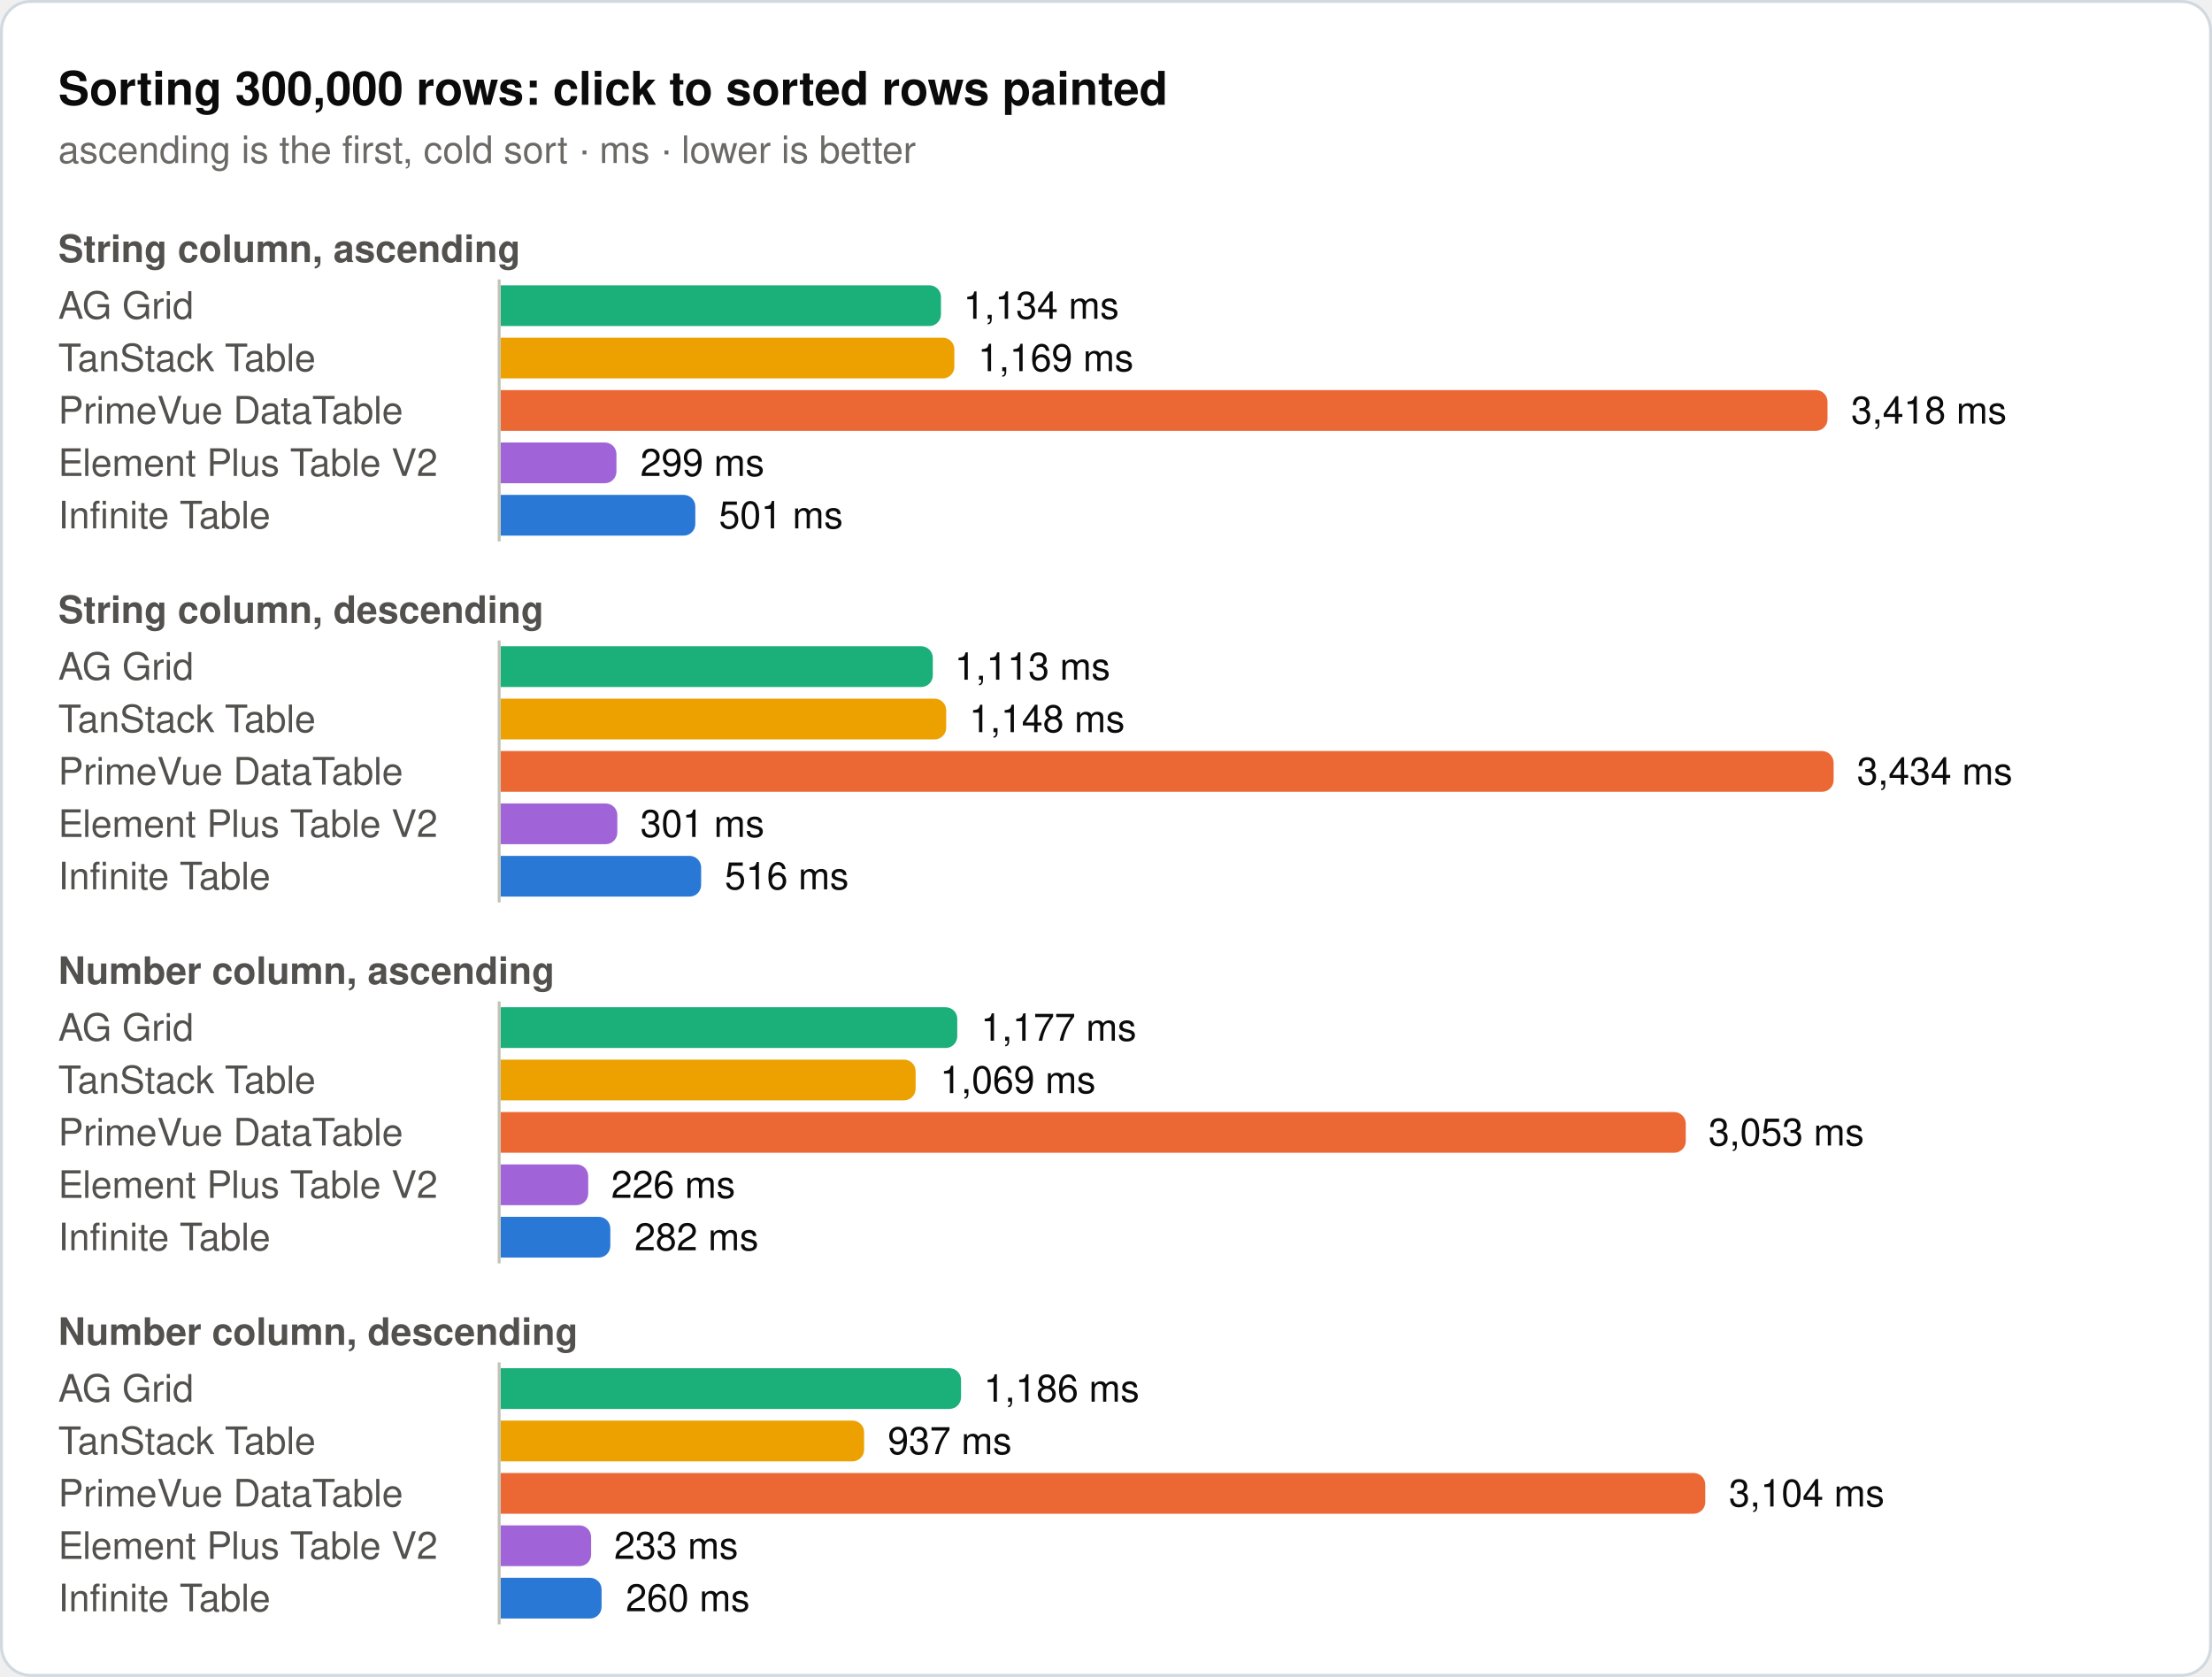
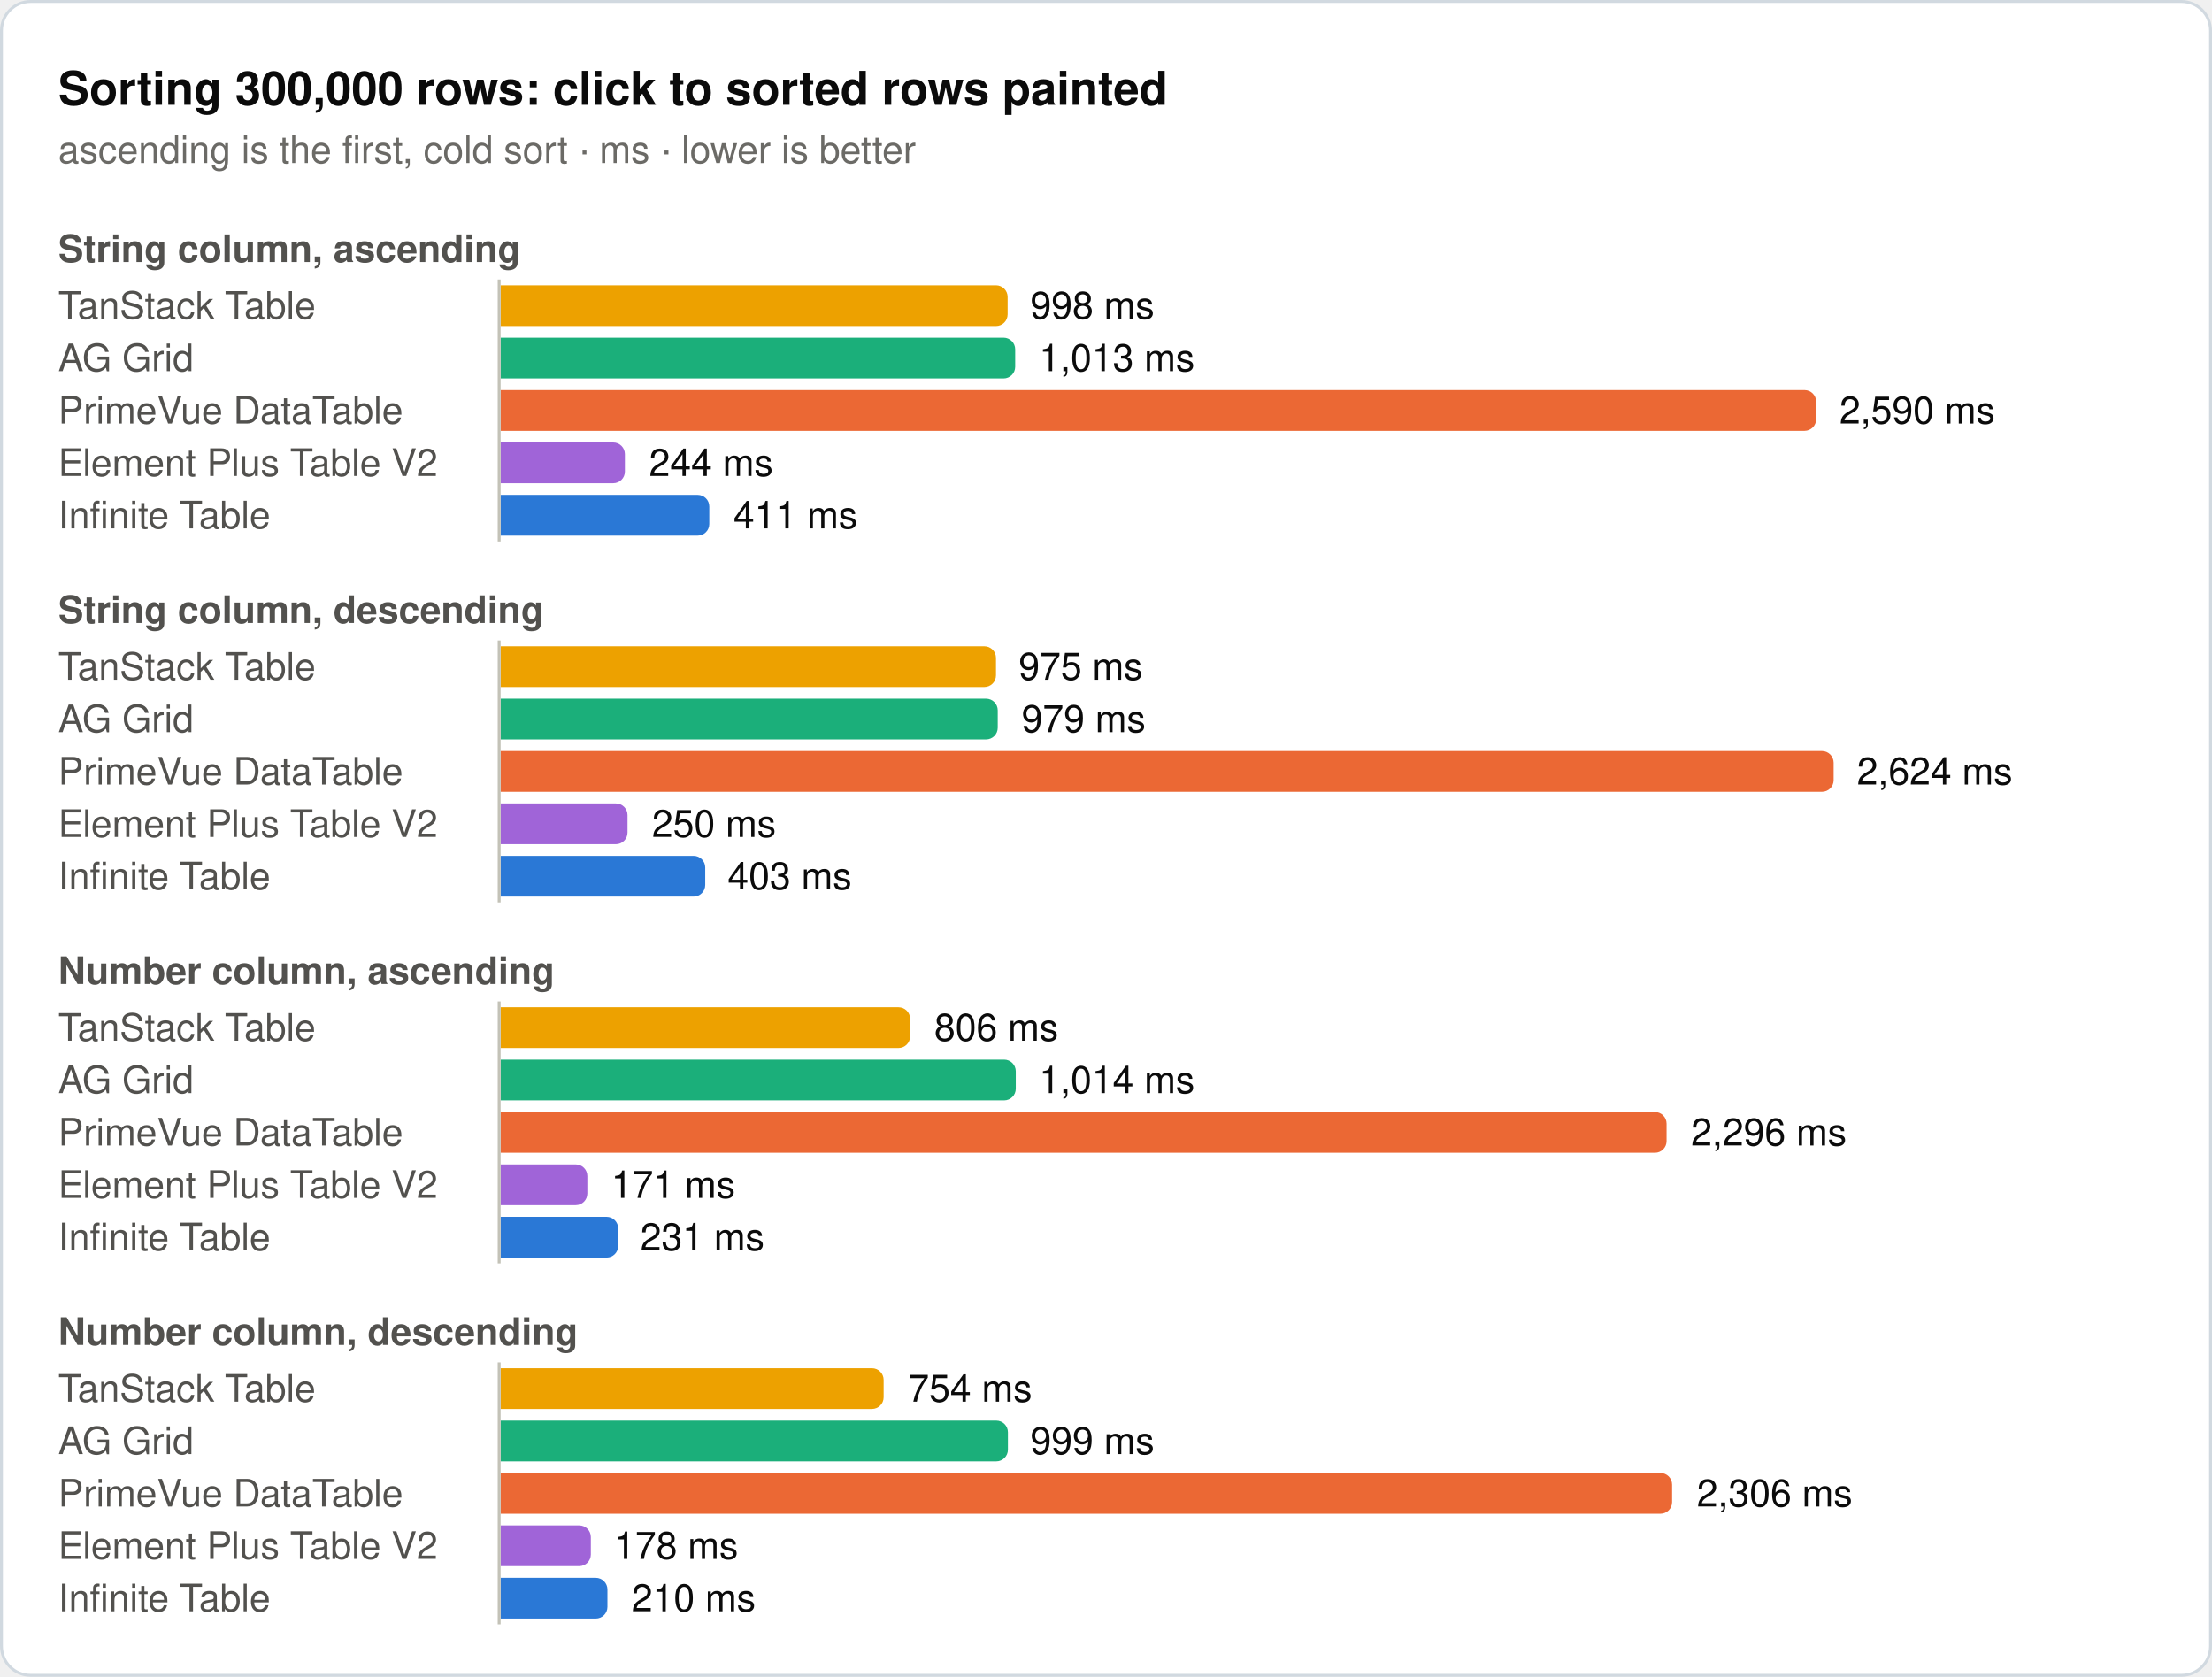
<svg xmlns="http://www.w3.org/2000/svg" width="760" height="576" viewBox="0 0 760 576" role="img">
  <rect x="0.5" y="0.5" width="759" height="575" rx="10" fill="#ffffff" stroke="#d1d9e0" />
  <text x="20" y="36" font-family="system-ui, -apple-system, 'Segoe UI', Helvetica, Arial, sans-serif" font-size="16" font-weight="600" fill="#0b0b0b">Sorting 300,000 rows: click to sorted rows painted</text>
  <text x="20" y="56" font-family="system-ui, -apple-system, 'Segoe UI', Helvetica, Arial, sans-serif" font-size="13" fill="#6b6a66">ascending is the first, cold sort · ms · lower is better</text>
  <text x="20" y="90" font-family="system-ui, -apple-system, 'Segoe UI', Helvetica, Arial, sans-serif" font-size="13" font-weight="600" fill="#52514e">String column, ascending</text>
-   <text x="20" y="109.5" font-family="system-ui, -apple-system, 'Segoe UI', Helvetica, Arial, sans-serif" font-size="13" fill="#52514e">AG Grid</text>
-   <path d="M172,98H319.3a4,4 0 0 1 4,4V108a4,4 0 0 1 -4,4H172Z" fill="#1baf7a" />
-   <text x="331" y="109.5" font-family="system-ui, -apple-system, 'Segoe UI', Helvetica, Arial, sans-serif" font-size="13" fill="#0b0b0b">1,134 ms</text>
-   <text x="20" y="127.5" font-family="system-ui, -apple-system, 'Segoe UI', Helvetica, Arial, sans-serif" font-size="13" fill="#52514e">TanStack Table</text>
-   <path d="M172,116H323.9a4,4 0 0 1 4,4V126a4,4 0 0 1 -4,4H172Z" fill="#eda100" />
-   <text x="336" y="127.5" font-family="system-ui, -apple-system, 'Segoe UI', Helvetica, Arial, sans-serif" font-size="13" fill="#0b0b0b">1,169 ms</text>
+   <text x="20" y="109.5" font-family="system-ui, -apple-system, 'Segoe UI', Helvetica, Arial, sans-serif" font-size="13" fill="#52514e">TanStack Table</text>
+   <path d="M172,98H342.2a4,4 0 0 1 4,4V108a4,4 0 0 1 -4,4H172Z" fill="#eda100" />
+   <text x="354" y="109.5" font-family="system-ui, -apple-system, 'Segoe UI', Helvetica, Arial, sans-serif" font-size="13" fill="#0b0b0b">998 ms</text>
+   <text x="20" y="127.5" font-family="system-ui, -apple-system, 'Segoe UI', Helvetica, Arial, sans-serif" font-size="13" fill="#52514e">AG Grid</text>
+   <path d="M172,116H344.8a4,4 0 0 1 4,4V126a4,4 0 0 1 -4,4H172Z" fill="#1baf7a" />
+   <text x="357" y="127.5" font-family="system-ui, -apple-system, 'Segoe UI', Helvetica, Arial, sans-serif" font-size="13" fill="#0b0b0b">1,013 ms</text>
  <text x="20" y="145.5" font-family="system-ui, -apple-system, 'Segoe UI', Helvetica, Arial, sans-serif" font-size="13" fill="#52514e">PrimeVue DataTable</text>
-   <path d="M172,134H623.9a4,4 0 0 1 4,4V144a4,4 0 0 1 -4,4H172Z" fill="#eb6834" />
-   <text x="636" y="145.5" font-family="system-ui, -apple-system, 'Segoe UI', Helvetica, Arial, sans-serif" font-size="13" fill="#0b0b0b">3,418 ms</text>
+   <path d="M172,134H620a4,4 0 0 1 4,4V144a4,4 0 0 1 -4,4H172Z" fill="#eb6834" />
+   <text x="632" y="145.5" font-family="system-ui, -apple-system, 'Segoe UI', Helvetica, Arial, sans-serif" font-size="13" fill="#0b0b0b">2,590 ms</text>
  <text x="20" y="163.5" font-family="system-ui, -apple-system, 'Segoe UI', Helvetica, Arial, sans-serif" font-size="13" fill="#52514e">Element Plus Table V2</text>
-   <path d="M172,152H207.8a4,4 0 0 1 4,4V162a4,4 0 0 1 -4,4H172Z" fill="#a064d8" />
-   <text x="220" y="163.5" font-family="system-ui, -apple-system, 'Segoe UI', Helvetica, Arial, sans-serif" font-size="13" fill="#0b0b0b">299 ms</text>
+   <path d="M172,152H210.7a4,4 0 0 1 4,4V162a4,4 0 0 1 -4,4H172Z" fill="#a064d8" />
+   <text x="223" y="163.5" font-family="system-ui, -apple-system, 'Segoe UI', Helvetica, Arial, sans-serif" font-size="13" fill="#0b0b0b">244 ms</text>
  <text x="20" y="181.5" font-family="system-ui, -apple-system, 'Segoe UI', Helvetica, Arial, sans-serif" font-size="13" fill="#52514e">Infinite Table</text>
-   <path d="M172,170H234.9a4,4 0 0 1 4,4V180a4,4 0 0 1 -4,4H172Z" fill="#2a78d6" />
-   <text x="247" y="181.5" font-family="system-ui, -apple-system, 'Segoe UI', Helvetica, Arial, sans-serif" font-size="13" fill="#0b0b0b">501 ms</text>
+   <path d="M172,170H239.7a4,4 0 0 1 4,4V180a4,4 0 0 1 -4,4H172Z" fill="#2a78d6" />
+   <text x="252" y="181.5" font-family="system-ui, -apple-system, 'Segoe UI', Helvetica, Arial, sans-serif" font-size="13" fill="#0b0b0b">411 ms</text>
  <line x1="171.5" y1="96" x2="171.5" y2="186" stroke="#c3c2b7" stroke-width="1" />
  <text x="20" y="214" font-family="system-ui, -apple-system, 'Segoe UI', Helvetica, Arial, sans-serif" font-size="13" font-weight="600" fill="#52514e">String column, descending</text>
-   <text x="20" y="233.5" font-family="system-ui, -apple-system, 'Segoe UI', Helvetica, Arial, sans-serif" font-size="13" fill="#52514e">AG Grid</text>
-   <path d="M172,222H316.5a4,4 0 0 1 4,4V232a4,4 0 0 1 -4,4H172Z" fill="#1baf7a" />
-   <text x="328" y="233.5" font-family="system-ui, -apple-system, 'Segoe UI', Helvetica, Arial, sans-serif" font-size="13" fill="#0b0b0b">1,113 ms</text>
-   <text x="20" y="251.5" font-family="system-ui, -apple-system, 'Segoe UI', Helvetica, Arial, sans-serif" font-size="13" fill="#52514e">TanStack Table</text>
-   <path d="M172,240H321.1a4,4 0 0 1 4,4V250a4,4 0 0 1 -4,4H172Z" fill="#eda100" />
-   <text x="333" y="251.5" font-family="system-ui, -apple-system, 'Segoe UI', Helvetica, Arial, sans-serif" font-size="13" fill="#0b0b0b">1,148 ms</text>
+   <text x="20" y="233.5" font-family="system-ui, -apple-system, 'Segoe UI', Helvetica, Arial, sans-serif" font-size="13" fill="#52514e">TanStack Table</text>
+   <path d="M172,222H338.2a4,4 0 0 1 4,4V232a4,4 0 0 1 -4,4H172Z" fill="#eda100" />
+   <text x="350" y="233.5" font-family="system-ui, -apple-system, 'Segoe UI', Helvetica, Arial, sans-serif" font-size="13" fill="#0b0b0b">975 ms</text>
+   <text x="20" y="251.5" font-family="system-ui, -apple-system, 'Segoe UI', Helvetica, Arial, sans-serif" font-size="13" fill="#52514e">AG Grid</text>
+   <path d="M172,240H338.8a4,4 0 0 1 4,4V250a4,4 0 0 1 -4,4H172Z" fill="#1baf7a" />
+   <text x="351" y="251.5" font-family="system-ui, -apple-system, 'Segoe UI', Helvetica, Arial, sans-serif" font-size="13" fill="#0b0b0b">979 ms</text>
  <text x="20" y="269.5" font-family="system-ui, -apple-system, 'Segoe UI', Helvetica, Arial, sans-serif" font-size="13" fill="#52514e">PrimeVue DataTable</text>
  <path d="M172,258H626a4,4 0 0 1 4,4V268a4,4 0 0 1 -4,4H172Z" fill="#eb6834" />
-   <text x="638" y="269.5" font-family="system-ui, -apple-system, 'Segoe UI', Helvetica, Arial, sans-serif" font-size="13" fill="#0b0b0b">3,434 ms</text>
+   <text x="638" y="269.5" font-family="system-ui, -apple-system, 'Segoe UI', Helvetica, Arial, sans-serif" font-size="13" fill="#0b0b0b">2,624 ms</text>
  <text x="20" y="287.5" font-family="system-ui, -apple-system, 'Segoe UI', Helvetica, Arial, sans-serif" font-size="13" fill="#52514e">Element Plus Table V2</text>
-   <path d="M172,276H208.1a4,4 0 0 1 4,4V286a4,4 0 0 1 -4,4H172Z" fill="#a064d8" />
-   <text x="220" y="287.5" font-family="system-ui, -apple-system, 'Segoe UI', Helvetica, Arial, sans-serif" font-size="13" fill="#0b0b0b">301 ms</text>
+   <path d="M172,276H211.6a4,4 0 0 1 4,4V286a4,4 0 0 1 -4,4H172Z" fill="#a064d8" />
+   <text x="224" y="287.5" font-family="system-ui, -apple-system, 'Segoe UI', Helvetica, Arial, sans-serif" font-size="13" fill="#0b0b0b">250 ms</text>
  <text x="20" y="305.5" font-family="system-ui, -apple-system, 'Segoe UI', Helvetica, Arial, sans-serif" font-size="13" fill="#52514e">Infinite Table</text>
-   <path d="M172,294H236.9a4,4 0 0 1 4,4V304a4,4 0 0 1 -4,4H172Z" fill="#2a78d6" />
-   <text x="249" y="305.5" font-family="system-ui, -apple-system, 'Segoe UI', Helvetica, Arial, sans-serif" font-size="13" fill="#0b0b0b">516 ms</text>
+   <path d="M172,294H238.3a4,4 0 0 1 4,4V304a4,4 0 0 1 -4,4H172Z" fill="#2a78d6" />
+   <text x="250" y="305.5" font-family="system-ui, -apple-system, 'Segoe UI', Helvetica, Arial, sans-serif" font-size="13" fill="#0b0b0b">403 ms</text>
  <line x1="171.5" y1="220" x2="171.5" y2="310" stroke="#c3c2b7" stroke-width="1" />
  <text x="20" y="338" font-family="system-ui, -apple-system, 'Segoe UI', Helvetica, Arial, sans-serif" font-size="13" font-weight="600" fill="#52514e">Number column, ascending</text>
-   <text x="20" y="357.5" font-family="system-ui, -apple-system, 'Segoe UI', Helvetica, Arial, sans-serif" font-size="13" fill="#52514e">AG Grid</text>
-   <path d="M172,346H324.9a4,4 0 0 1 4,4V356a4,4 0 0 1 -4,4H172Z" fill="#1baf7a" />
-   <text x="337" y="357.5" font-family="system-ui, -apple-system, 'Segoe UI', Helvetica, Arial, sans-serif" font-size="13" fill="#0b0b0b">1,177 ms</text>
-   <text x="20" y="375.5" font-family="system-ui, -apple-system, 'Segoe UI', Helvetica, Arial, sans-serif" font-size="13" fill="#52514e">TanStack Table</text>
-   <path d="M172,364H310.6a4,4 0 0 1 4,4V374a4,4 0 0 1 -4,4H172Z" fill="#eda100" />
-   <text x="323" y="375.5" font-family="system-ui, -apple-system, 'Segoe UI', Helvetica, Arial, sans-serif" font-size="13" fill="#0b0b0b">1,069 ms</text>
+   <text x="20" y="357.5" font-family="system-ui, -apple-system, 'Segoe UI', Helvetica, Arial, sans-serif" font-size="13" fill="#52514e">TanStack Table</text>
+   <path d="M172,346H308.7a4,4 0 0 1 4,4V356a4,4 0 0 1 -4,4H172Z" fill="#eda100" />
+   <text x="321" y="357.5" font-family="system-ui, -apple-system, 'Segoe UI', Helvetica, Arial, sans-serif" font-size="13" fill="#0b0b0b">806 ms</text>
+   <text x="20" y="375.5" font-family="system-ui, -apple-system, 'Segoe UI', Helvetica, Arial, sans-serif" font-size="13" fill="#52514e">AG Grid</text>
+   <path d="M172,364H345a4,4 0 0 1 4,4V374a4,4 0 0 1 -4,4H172Z" fill="#1baf7a" />
+   <text x="357" y="375.5" font-family="system-ui, -apple-system, 'Segoe UI', Helvetica, Arial, sans-serif" font-size="13" fill="#0b0b0b">1,014 ms</text>
  <text x="20" y="393.5" font-family="system-ui, -apple-system, 'Segoe UI', Helvetica, Arial, sans-serif" font-size="13" fill="#52514e">PrimeVue DataTable</text>
-   <path d="M172,382H575.2a4,4 0 0 1 4,4V392a4,4 0 0 1 -4,4H172Z" fill="#eb6834" />
-   <text x="587" y="393.5" font-family="system-ui, -apple-system, 'Segoe UI', Helvetica, Arial, sans-serif" font-size="13" fill="#0b0b0b">3,053 ms</text>
+   <path d="M172,382H568.6a4,4 0 0 1 4,4V392a4,4 0 0 1 -4,4H172Z" fill="#eb6834" />
+   <text x="581" y="393.5" font-family="system-ui, -apple-system, 'Segoe UI', Helvetica, Arial, sans-serif" font-size="13" fill="#0b0b0b">2,296 ms</text>
  <text x="20" y="411.5" font-family="system-ui, -apple-system, 'Segoe UI', Helvetica, Arial, sans-serif" font-size="13" fill="#52514e">Element Plus Table V2</text>
-   <path d="M172,400H198.1a4,4 0 0 1 4,4V410a4,4 0 0 1 -4,4H172Z" fill="#a064d8" />
-   <text x="210" y="411.5" font-family="system-ui, -apple-system, 'Segoe UI', Helvetica, Arial, sans-serif" font-size="13" fill="#0b0b0b">226 ms</text>
+   <path d="M172,400H197.8a4,4 0 0 1 4,4V410a4,4 0 0 1 -4,4H172Z" fill="#a064d8" />
+   <text x="210" y="411.5" font-family="system-ui, -apple-system, 'Segoe UI', Helvetica, Arial, sans-serif" font-size="13" fill="#0b0b0b">171 ms</text>
  <text x="20" y="429.5" font-family="system-ui, -apple-system, 'Segoe UI', Helvetica, Arial, sans-serif" font-size="13" fill="#52514e">Infinite Table</text>
-   <path d="M172,418H205.7a4,4 0 0 1 4,4V428a4,4 0 0 1 -4,4H172Z" fill="#2a78d6" />
-   <text x="218" y="429.5" font-family="system-ui, -apple-system, 'Segoe UI', Helvetica, Arial, sans-serif" font-size="13" fill="#0b0b0b">282 ms</text>
+   <path d="M172,418H208.4a4,4 0 0 1 4,4V428a4,4 0 0 1 -4,4H172Z" fill="#2a78d6" />
+   <text x="220" y="429.5" font-family="system-ui, -apple-system, 'Segoe UI', Helvetica, Arial, sans-serif" font-size="13" fill="#0b0b0b">231 ms</text>
  <line x1="171.5" y1="344" x2="171.5" y2="434" stroke="#c3c2b7" stroke-width="1" />
  <text x="20" y="462" font-family="system-ui, -apple-system, 'Segoe UI', Helvetica, Arial, sans-serif" font-size="13" font-weight="600" fill="#52514e">Number column, descending</text>
-   <text x="20" y="481.5" font-family="system-ui, -apple-system, 'Segoe UI', Helvetica, Arial, sans-serif" font-size="13" fill="#52514e">AG Grid</text>
-   <path d="M172,470H326.2a4,4 0 0 1 4,4V480a4,4 0 0 1 -4,4H172Z" fill="#1baf7a" />
-   <text x="338" y="481.5" font-family="system-ui, -apple-system, 'Segoe UI', Helvetica, Arial, sans-serif" font-size="13" fill="#0b0b0b">1,186 ms</text>
-   <text x="20" y="499.5" font-family="system-ui, -apple-system, 'Segoe UI', Helvetica, Arial, sans-serif" font-size="13" fill="#52514e">TanStack Table</text>
-   <path d="M172,488H292.9a4,4 0 0 1 4,4V498a4,4 0 0 1 -4,4H172Z" fill="#eda100" />
-   <text x="305" y="499.5" font-family="system-ui, -apple-system, 'Segoe UI', Helvetica, Arial, sans-serif" font-size="13" fill="#0b0b0b">937 ms</text>
+   <text x="20" y="481.5" font-family="system-ui, -apple-system, 'Segoe UI', Helvetica, Arial, sans-serif" font-size="13" fill="#52514e">TanStack Table</text>
+   <path d="M172,470H299.6a4,4 0 0 1 4,4V480a4,4 0 0 1 -4,4H172Z" fill="#eda100" />
+   <text x="312" y="481.5" font-family="system-ui, -apple-system, 'Segoe UI', Helvetica, Arial, sans-serif" font-size="13" fill="#0b0b0b">754 ms</text>
+   <text x="20" y="499.5" font-family="system-ui, -apple-system, 'Segoe UI', Helvetica, Arial, sans-serif" font-size="13" fill="#52514e">AG Grid</text>
+   <path d="M172,488H342.3a4,4 0 0 1 4,4V498a4,4 0 0 1 -4,4H172Z" fill="#1baf7a" />
+   <text x="354" y="499.5" font-family="system-ui, -apple-system, 'Segoe UI', Helvetica, Arial, sans-serif" font-size="13" fill="#0b0b0b">999 ms</text>
  <text x="20" y="517.5" font-family="system-ui, -apple-system, 'Segoe UI', Helvetica, Arial, sans-serif" font-size="13" fill="#52514e">PrimeVue DataTable</text>
-   <path d="M172,506H581.9a4,4 0 0 1 4,4V516a4,4 0 0 1 -4,4H172Z" fill="#eb6834" />
-   <text x="594" y="517.5" font-family="system-ui, -apple-system, 'Segoe UI', Helvetica, Arial, sans-serif" font-size="13" fill="#0b0b0b">3,104 ms</text>
+   <path d="M172,506H570.5a4,4 0 0 1 4,4V516a4,4 0 0 1 -4,4H172Z" fill="#eb6834" />
+   <text x="583" y="517.5" font-family="system-ui, -apple-system, 'Segoe UI', Helvetica, Arial, sans-serif" font-size="13" fill="#0b0b0b">2,306 ms</text>
  <text x="20" y="535.5" font-family="system-ui, -apple-system, 'Segoe UI', Helvetica, Arial, sans-serif" font-size="13" fill="#52514e">Element Plus Table V2</text>
-   <path d="M172,524H199.1a4,4 0 0 1 4,4V534a4,4 0 0 1 -4,4H172Z" fill="#a064d8" />
-   <text x="211" y="535.5" font-family="system-ui, -apple-system, 'Segoe UI', Helvetica, Arial, sans-serif" font-size="13" fill="#0b0b0b">233 ms</text>
+   <path d="M172,524H199a4,4 0 0 1 4,4V534a4,4 0 0 1 -4,4H172Z" fill="#a064d8" />
+   <text x="211" y="535.5" font-family="system-ui, -apple-system, 'Segoe UI', Helvetica, Arial, sans-serif" font-size="13" fill="#0b0b0b">178 ms</text>
  <text x="20" y="553.5" font-family="system-ui, -apple-system, 'Segoe UI', Helvetica, Arial, sans-serif" font-size="13" fill="#52514e">Infinite Table</text>
-   <path d="M172,542H202.7a4,4 0 0 1 4,4V552a4,4 0 0 1 -4,4H172Z" fill="#2a78d6" />
-   <text x="215" y="553.5" font-family="system-ui, -apple-system, 'Segoe UI', Helvetica, Arial, sans-serif" font-size="13" fill="#0b0b0b">260 ms</text>
+   <path d="M172,542H204.7a4,4 0 0 1 4,4V552a4,4 0 0 1 -4,4H172Z" fill="#2a78d6" />
+   <text x="217" y="553.5" font-family="system-ui, -apple-system, 'Segoe UI', Helvetica, Arial, sans-serif" font-size="13" fill="#0b0b0b">210 ms</text>
  <line x1="171.5" y1="468" x2="171.5" y2="558" stroke="#c3c2b7" stroke-width="1" />
</svg>
